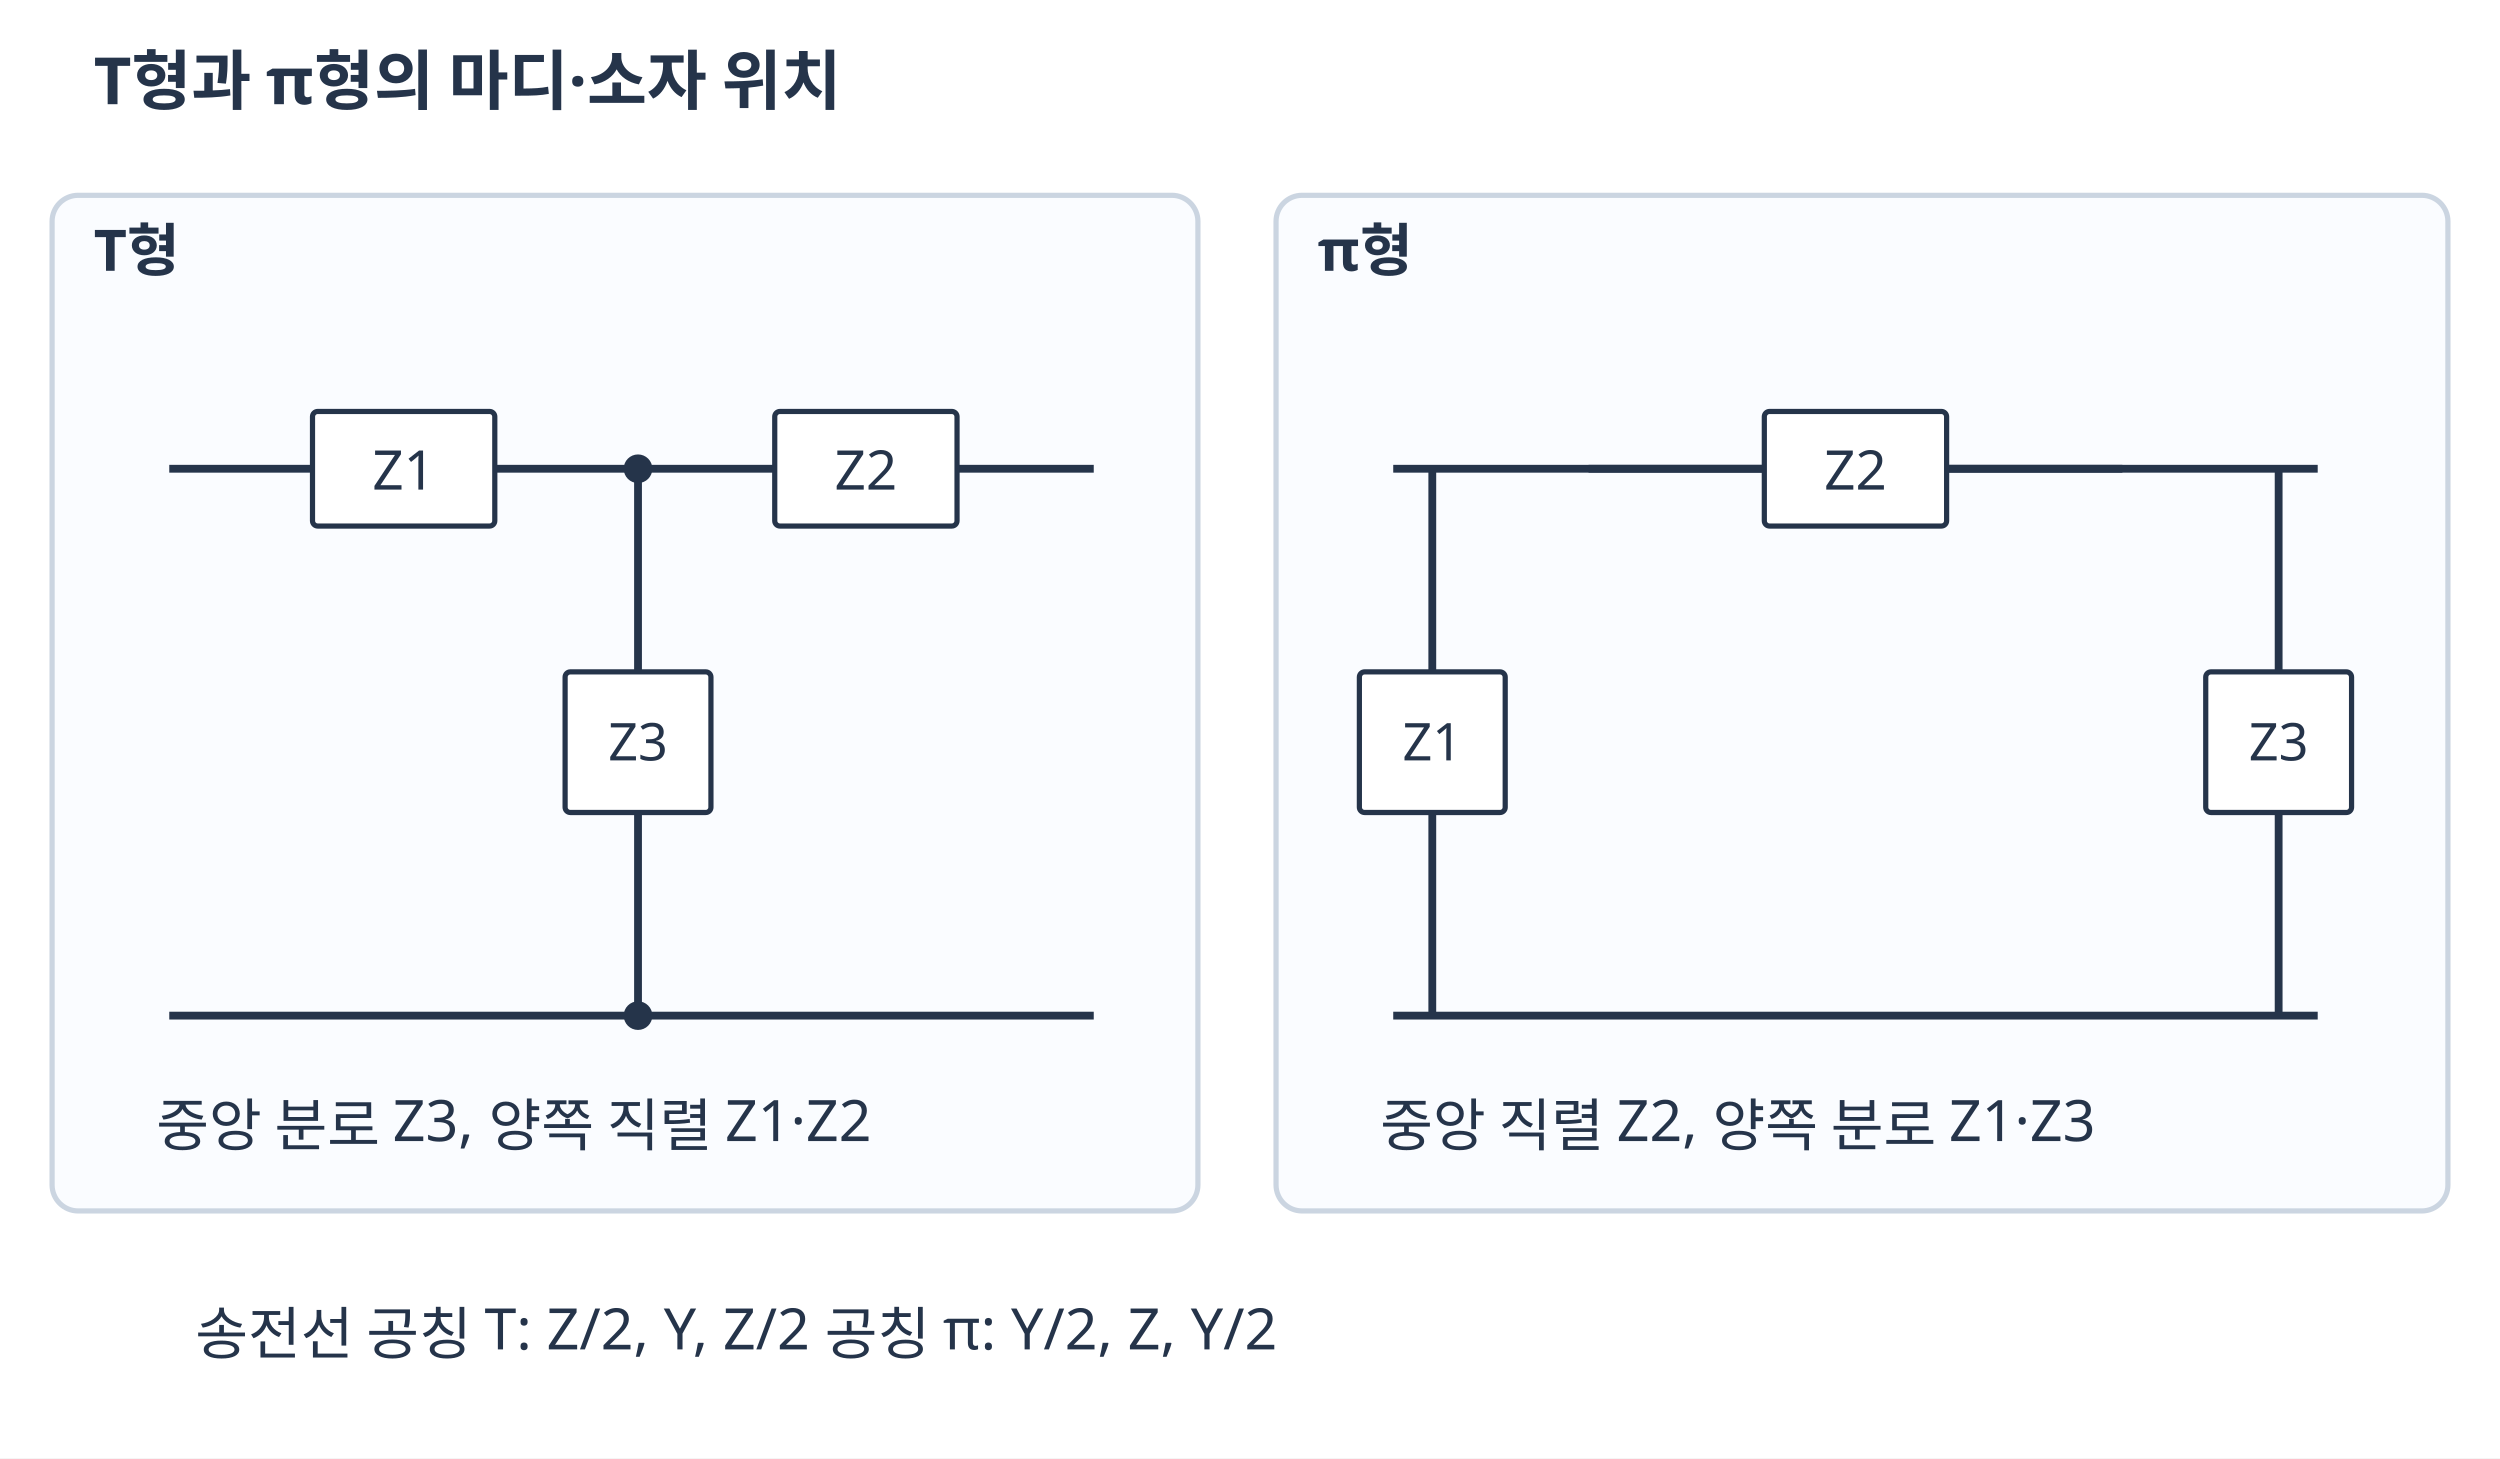
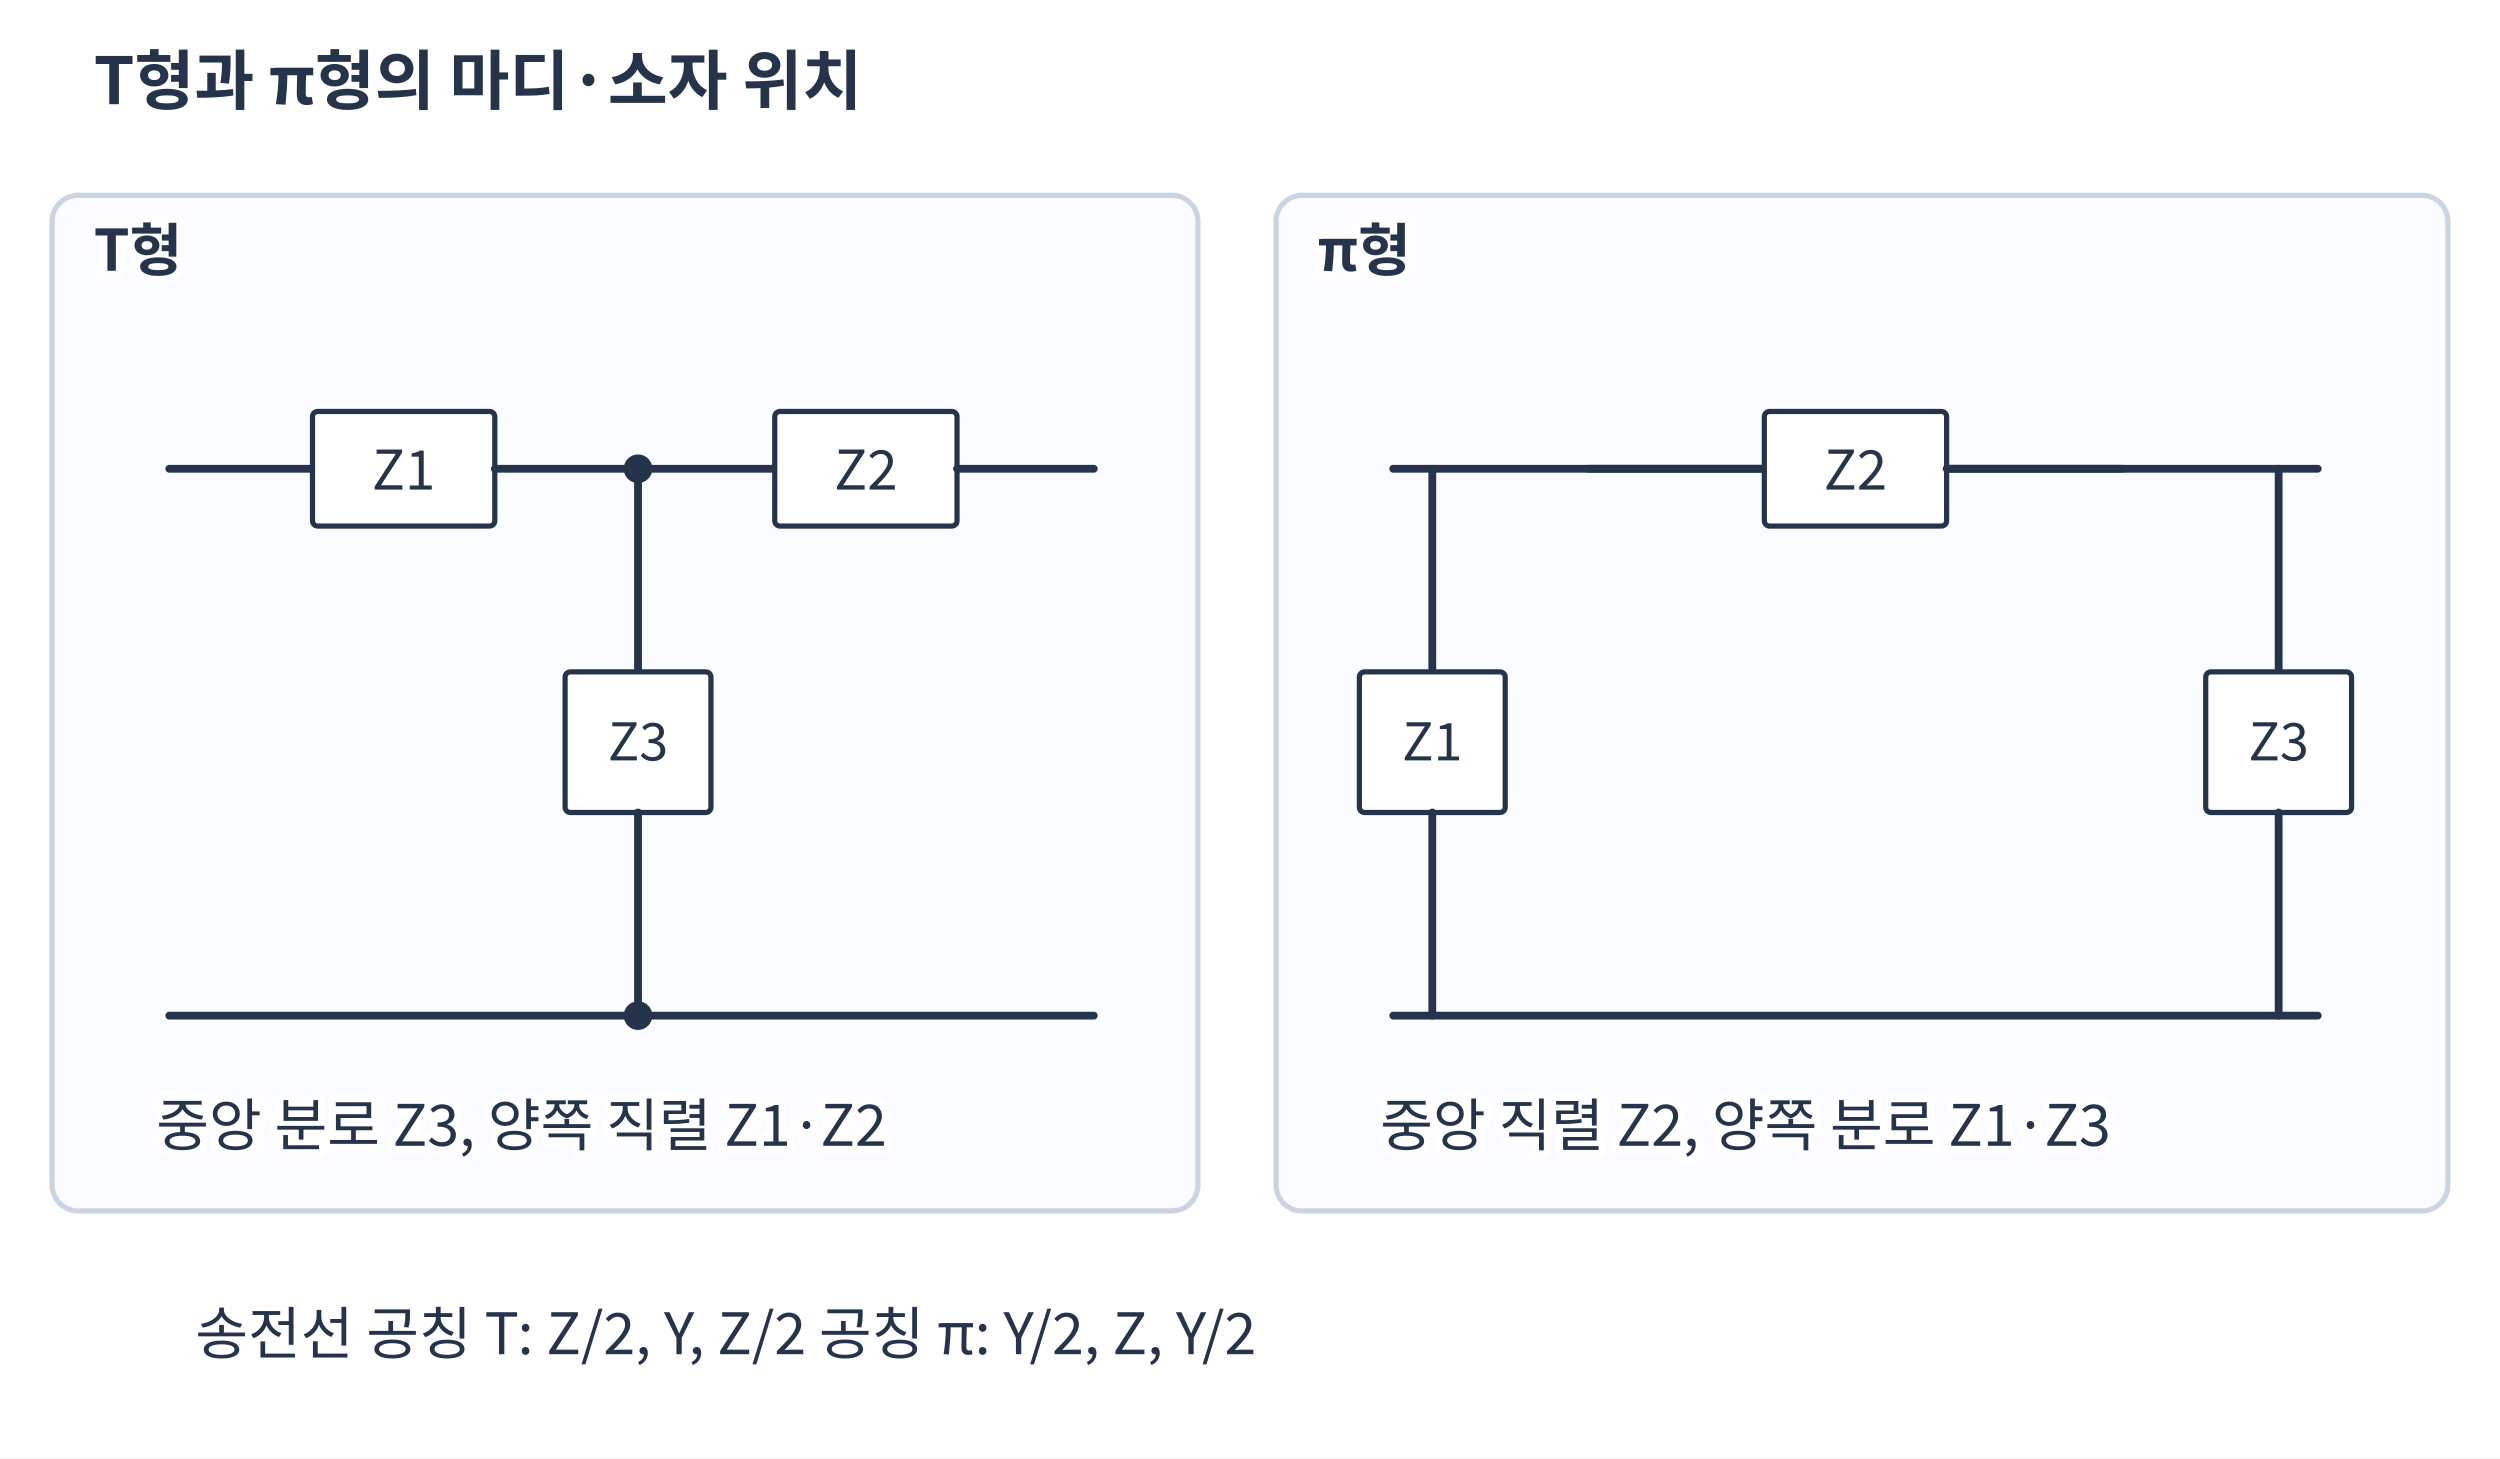
<svg xmlns="http://www.w3.org/2000/svg" width="960" height="560" viewBox="0 0 960 560">
  <rect width="100%" height="100%" fill="white" />
-   <text x="36" y="40" font-family="Noto, Noto Sans KR, Malgun Gothic, sans-serif" font-size="25" fill="#25344A" text-anchor="start" font-weight="700">T형과 π형의 마디·소자 위치</text>
  <rect x="20" y="75" width="440" height="390" rx="10" fill="#FAFCFF" stroke="#CBD5E1" stroke-width="2" />
-   <text x="36" y="104" font-family="Noto, Noto Sans KR, Malgun Gothic, sans-serif" font-size="22" fill="#25344A" text-anchor="start" font-weight="700">T형</text>
-   <line x1="65" y1="180" x2="120.0" y2="180" stroke="#25344A" stroke-width="3" />
+   <line x1="65" y1="180" x2="120.0" y2="180" stroke="#25344A" stroke-width="3" stroke-linecap="round" stroke-linejoin="round" />
  <rect x="120.0" y="158" width="70" height="44" rx="2" fill="white" stroke="#25344A" stroke-width="2" />
-   <text x="155.0" y="188" font-family="Noto, Noto Sans KR, Malgun Gothic, sans-serif" font-size="21" fill="#25344A" text-anchor="middle" font-weight="400">Z1</text>
-   <line x1="190.0" y1="180" x2="245" y2="180" stroke="#25344A" stroke-width="3" />
-   <line x1="245" y1="180" x2="297.5" y2="180" stroke="#25344A" stroke-width="3" />
+   <line x1="190.0" y1="180" x2="245" y2="180" stroke="#25344A" stroke-width="3" stroke-linecap="round" stroke-linejoin="round" />
+   <line x1="245" y1="180" x2="297.5" y2="180" stroke="#25344A" stroke-width="3" stroke-linecap="round" stroke-linejoin="round" />
  <rect x="297.5" y="158" width="70" height="44" rx="2" fill="white" stroke="#25344A" stroke-width="2" />
-   <text x="332.5" y="188" font-family="Noto, Noto Sans KR, Malgun Gothic, sans-serif" font-size="21" fill="#25344A" text-anchor="middle" font-weight="400">Z2</text>
-   <line x1="367.5" y1="180" x2="420" y2="180" stroke="#25344A" stroke-width="3" />
-   <line x1="245" y1="180" x2="245" y2="258.0" stroke="#25344A" stroke-width="3" />
+   <line x1="367.5" y1="180" x2="420" y2="180" stroke="#25344A" stroke-width="3" stroke-linecap="round" stroke-linejoin="round" />
+   <line x1="245" y1="180" x2="245" y2="258.0" stroke="#25344A" stroke-width="3" stroke-linecap="round" stroke-linejoin="round" />
  <rect x="217" y="258.0" width="56" height="54" rx="2" fill="white" stroke="#25344A" stroke-width="2" />
-   <text x="245" y="292.0" font-family="Noto, Noto Sans KR, Malgun Gothic, sans-serif" font-size="20" fill="#25344A" text-anchor="middle" font-weight="400">Z3</text>
-   <line x1="245" y1="312.0" x2="245" y2="390" stroke="#25344A" stroke-width="3" />
-   <line x1="65" y1="390" x2="420" y2="390" stroke="#25344A" stroke-width="3" />
+   <line x1="245" y1="312.0" x2="245" y2="390" stroke="#25344A" stroke-width="3" stroke-linecap="round" stroke-linejoin="round" />
+   <line x1="65" y1="390" x2="420" y2="390" stroke="#25344A" stroke-width="3" stroke-linecap="round" stroke-linejoin="round" />
  <circle cx="245" cy="180" r="5" fill="#25344A" stroke="#25344A" stroke-width="1" />
  <circle cx="245" cy="390" r="5" fill="#25344A" stroke="#25344A" stroke-width="1" />
-   <text x="60" y="440" font-family="Noto, Noto Sans KR, Malgun Gothic, sans-serif" font-size="22" fill="#25344A" text-anchor="start" font-weight="400">중앙 분로 Z3, 양쪽 직렬 Z1·Z2</text>
  <rect x="490" y="75" width="450" height="390" rx="10" fill="#FAFCFF" stroke="#CBD5E1" stroke-width="2" />
-   <text x="506" y="104" font-family="Noto, Noto Sans KR, Malgun Gothic, sans-serif" font-size="22" fill="#25344A" text-anchor="start" font-weight="700">π형</text>
-   <line x1="535" y1="180" x2="890" y2="180" stroke="#25344A" stroke-width="3" />
-   <line x1="610" y1="180" x2="677.5" y2="180" stroke="#25344A" stroke-width="3" />
+   <line x1="535" y1="180" x2="890" y2="180" stroke="#25344A" stroke-width="3" stroke-linecap="round" stroke-linejoin="round" />
+   <line x1="610" y1="180" x2="677.5" y2="180" stroke="#25344A" stroke-width="3" stroke-linecap="round" stroke-linejoin="round" />
  <rect x="677.5" y="158" width="70" height="44" rx="2" fill="white" stroke="#25344A" stroke-width="2" />
-   <text x="712.5" y="188" font-family="Noto, Noto Sans KR, Malgun Gothic, sans-serif" font-size="21" fill="#25344A" text-anchor="middle" font-weight="400">Z2</text>
-   <line x1="747.5" y1="180" x2="815" y2="180" stroke="#25344A" stroke-width="3" />
-   <line x1="550" y1="180" x2="550" y2="258.0" stroke="#25344A" stroke-width="3" />
+   <line x1="747.5" y1="180" x2="815" y2="180" stroke="#25344A" stroke-width="3" stroke-linecap="round" stroke-linejoin="round" />
+   <line x1="550" y1="180" x2="550" y2="258.0" stroke="#25344A" stroke-width="3" stroke-linecap="round" stroke-linejoin="round" />
  <rect x="522" y="258.0" width="56" height="54" rx="2" fill="white" stroke="#25344A" stroke-width="2" />
-   <text x="550" y="292.0" font-family="Noto, Noto Sans KR, Malgun Gothic, sans-serif" font-size="20" fill="#25344A" text-anchor="middle" font-weight="400">Z1</text>
-   <line x1="550" y1="312.0" x2="550" y2="390" stroke="#25344A" stroke-width="3" />
-   <line x1="875" y1="180" x2="875" y2="258.0" stroke="#25344A" stroke-width="3" />
+   <line x1="550" y1="312.0" x2="550" y2="390" stroke="#25344A" stroke-width="3" stroke-linecap="round" stroke-linejoin="round" />
+   <line x1="875" y1="180" x2="875" y2="258.0" stroke="#25344A" stroke-width="3" stroke-linecap="round" stroke-linejoin="round" />
  <rect x="847" y="258.0" width="56" height="54" rx="2" fill="white" stroke="#25344A" stroke-width="2" />
-   <text x="875" y="292.0" font-family="Noto, Noto Sans KR, Malgun Gothic, sans-serif" font-size="20" fill="#25344A" text-anchor="middle" font-weight="400">Z3</text>
-   <line x1="875" y1="312.0" x2="875" y2="390" stroke="#25344A" stroke-width="3" />
-   <line x1="535" y1="390" x2="890" y2="390" stroke="#25344A" stroke-width="3" />
-   <text x="530" y="440" font-family="Noto, Noto Sans KR, Malgun Gothic, sans-serif" font-size="22" fill="#25344A" text-anchor="start" font-weight="400">중앙 직렬 Z2, 양쪽 분로 Z1·Z3</text>
-   <text x="75" y="520" font-family="Noto, Noto Sans KR, Malgun Gothic, sans-serif" font-size="22" fill="#25344A" text-anchor="start" font-weight="400">송전선 공칭 T: Z/2, Y, Z/2     공칭 π: Y/2, Z, Y/2</text>
+   <line x1="875" y1="312.0" x2="875" y2="390" stroke="#25344A" stroke-width="3" stroke-linecap="round" stroke-linejoin="round" />
+   <line x1="535" y1="390" x2="890" y2="390" stroke="#25344A" stroke-width="3" stroke-linecap="round" stroke-linejoin="round" />
+   <text x="36" y="40" font-family="Noto, Noto Sans KR, Noto Sans CJK KR, Source Han Sans K, Apple SD Gothic Neo, Malgun Gothic, sans-serif" font-size="25" text-anchor="start" font-weight="700" fill="white" stroke="white" stroke-width="6" stroke-linejoin="round" aria-hidden="true">T형과 π형의 마디·소자 위치</text>
+   <text x="36" y="40" font-family="Noto, Noto Sans KR, Noto Sans CJK KR, Source Han Sans K, Apple SD Gothic Neo, Malgun Gothic, sans-serif" font-size="25" text-anchor="start" font-weight="700" fill="#25344A">T형과 π형의 마디·소자 위치</text>
+   <text x="36" y="104" font-family="Noto, Noto Sans KR, Noto Sans CJK KR, Source Han Sans K, Apple SD Gothic Neo, Malgun Gothic, sans-serif" font-size="22" text-anchor="start" font-weight="700" fill="white" stroke="white" stroke-width="6" stroke-linejoin="round" aria-hidden="true">T형</text>
+   <text x="36" y="104" font-family="Noto, Noto Sans KR, Noto Sans CJK KR, Source Han Sans K, Apple SD Gothic Neo, Malgun Gothic, sans-serif" font-size="22" text-anchor="start" font-weight="700" fill="#25344A">T형</text>
+   <text x="155.0" y="188" font-family="Noto, Noto Sans KR, Noto Sans CJK KR, Source Han Sans K, Apple SD Gothic Neo, Malgun Gothic, sans-serif" font-size="21" text-anchor="middle" font-weight="400" fill="white" stroke="white" stroke-width="6" stroke-linejoin="round" aria-hidden="true">Z1</text>
+   <text x="155.0" y="188" font-family="Noto, Noto Sans KR, Noto Sans CJK KR, Source Han Sans K, Apple SD Gothic Neo, Malgun Gothic, sans-serif" font-size="21" text-anchor="middle" font-weight="400" fill="#25344A">Z1</text>
+   <text x="332.5" y="188" font-family="Noto, Noto Sans KR, Noto Sans CJK KR, Source Han Sans K, Apple SD Gothic Neo, Malgun Gothic, sans-serif" font-size="21" text-anchor="middle" font-weight="400" fill="white" stroke="white" stroke-width="6" stroke-linejoin="round" aria-hidden="true">Z2</text>
+   <text x="332.5" y="188" font-family="Noto, Noto Sans KR, Noto Sans CJK KR, Source Han Sans K, Apple SD Gothic Neo, Malgun Gothic, sans-serif" font-size="21" text-anchor="middle" font-weight="400" fill="#25344A">Z2</text>
+   <text x="245" y="292.0" font-family="Noto, Noto Sans KR, Noto Sans CJK KR, Source Han Sans K, Apple SD Gothic Neo, Malgun Gothic, sans-serif" font-size="20" text-anchor="middle" font-weight="400" fill="white" stroke="white" stroke-width="6" stroke-linejoin="round" aria-hidden="true">Z3</text>
+   <text x="245" y="292.0" font-family="Noto, Noto Sans KR, Noto Sans CJK KR, Source Han Sans K, Apple SD Gothic Neo, Malgun Gothic, sans-serif" font-size="20" text-anchor="middle" font-weight="400" fill="#25344A">Z3</text>
+   <text x="60" y="440" font-family="Noto, Noto Sans KR, Noto Sans CJK KR, Source Han Sans K, Apple SD Gothic Neo, Malgun Gothic, sans-serif" font-size="22" text-anchor="start" font-weight="400" fill="white" stroke="white" stroke-width="6" stroke-linejoin="round" aria-hidden="true">중앙 분로 Z3, 양쪽 직렬 Z1·Z2</text>
+   <text x="60" y="440" font-family="Noto, Noto Sans KR, Noto Sans CJK KR, Source Han Sans K, Apple SD Gothic Neo, Malgun Gothic, sans-serif" font-size="22" text-anchor="start" font-weight="400" fill="#25344A">중앙 분로 Z3, 양쪽 직렬 Z1·Z2</text>
+   <text x="506" y="104" font-family="Noto, Noto Sans KR, Noto Sans CJK KR, Source Han Sans K, Apple SD Gothic Neo, Malgun Gothic, sans-serif" font-size="22" text-anchor="start" font-weight="700" fill="white" stroke="white" stroke-width="6" stroke-linejoin="round" aria-hidden="true">π형</text>
+   <text x="506" y="104" font-family="Noto, Noto Sans KR, Noto Sans CJK KR, Source Han Sans K, Apple SD Gothic Neo, Malgun Gothic, sans-serif" font-size="22" text-anchor="start" font-weight="700" fill="#25344A">π형</text>
+   <text x="712.5" y="188" font-family="Noto, Noto Sans KR, Noto Sans CJK KR, Source Han Sans K, Apple SD Gothic Neo, Malgun Gothic, sans-serif" font-size="21" text-anchor="middle" font-weight="400" fill="white" stroke="white" stroke-width="6" stroke-linejoin="round" aria-hidden="true">Z2</text>
+   <text x="712.5" y="188" font-family="Noto, Noto Sans KR, Noto Sans CJK KR, Source Han Sans K, Apple SD Gothic Neo, Malgun Gothic, sans-serif" font-size="21" text-anchor="middle" font-weight="400" fill="#25344A">Z2</text>
+   <text x="550" y="292.0" font-family="Noto, Noto Sans KR, Noto Sans CJK KR, Source Han Sans K, Apple SD Gothic Neo, Malgun Gothic, sans-serif" font-size="20" text-anchor="middle" font-weight="400" fill="white" stroke="white" stroke-width="6" stroke-linejoin="round" aria-hidden="true">Z1</text>
+   <text x="550" y="292.0" font-family="Noto, Noto Sans KR, Noto Sans CJK KR, Source Han Sans K, Apple SD Gothic Neo, Malgun Gothic, sans-serif" font-size="20" text-anchor="middle" font-weight="400" fill="#25344A">Z1</text>
+   <text x="875" y="292.0" font-family="Noto, Noto Sans KR, Noto Sans CJK KR, Source Han Sans K, Apple SD Gothic Neo, Malgun Gothic, sans-serif" font-size="20" text-anchor="middle" font-weight="400" fill="white" stroke="white" stroke-width="6" stroke-linejoin="round" aria-hidden="true">Z3</text>
+   <text x="875" y="292.0" font-family="Noto, Noto Sans KR, Noto Sans CJK KR, Source Han Sans K, Apple SD Gothic Neo, Malgun Gothic, sans-serif" font-size="20" text-anchor="middle" font-weight="400" fill="#25344A">Z3</text>
+   <text x="530" y="440" font-family="Noto, Noto Sans KR, Noto Sans CJK KR, Source Han Sans K, Apple SD Gothic Neo, Malgun Gothic, sans-serif" font-size="22" text-anchor="start" font-weight="400" fill="white" stroke="white" stroke-width="6" stroke-linejoin="round" aria-hidden="true">중앙 직렬 Z2, 양쪽 분로 Z1·Z3</text>
+   <text x="530" y="440" font-family="Noto, Noto Sans KR, Noto Sans CJK KR, Source Han Sans K, Apple SD Gothic Neo, Malgun Gothic, sans-serif" font-size="22" text-anchor="start" font-weight="400" fill="#25344A">중앙 직렬 Z2, 양쪽 분로 Z1·Z3</text>
+   <text x="75" y="520" font-family="Noto, Noto Sans KR, Noto Sans CJK KR, Source Han Sans K, Apple SD Gothic Neo, Malgun Gothic, sans-serif" font-size="22" text-anchor="start" font-weight="400" fill="white" stroke="white" stroke-width="6" stroke-linejoin="round" aria-hidden="true">송전선 공칭 T: Z/2, Y, Z/2     공칭 π: Y/2, Z, Y/2</text>
+   <text x="75" y="520" font-family="Noto, Noto Sans KR, Noto Sans CJK KR, Source Han Sans K, Apple SD Gothic Neo, Malgun Gothic, sans-serif" font-size="22" text-anchor="start" font-weight="400" fill="#25344A">송전선 공칭 T: Z/2, Y, Z/2     공칭 π: Y/2, Z, Y/2</text>
</svg>
